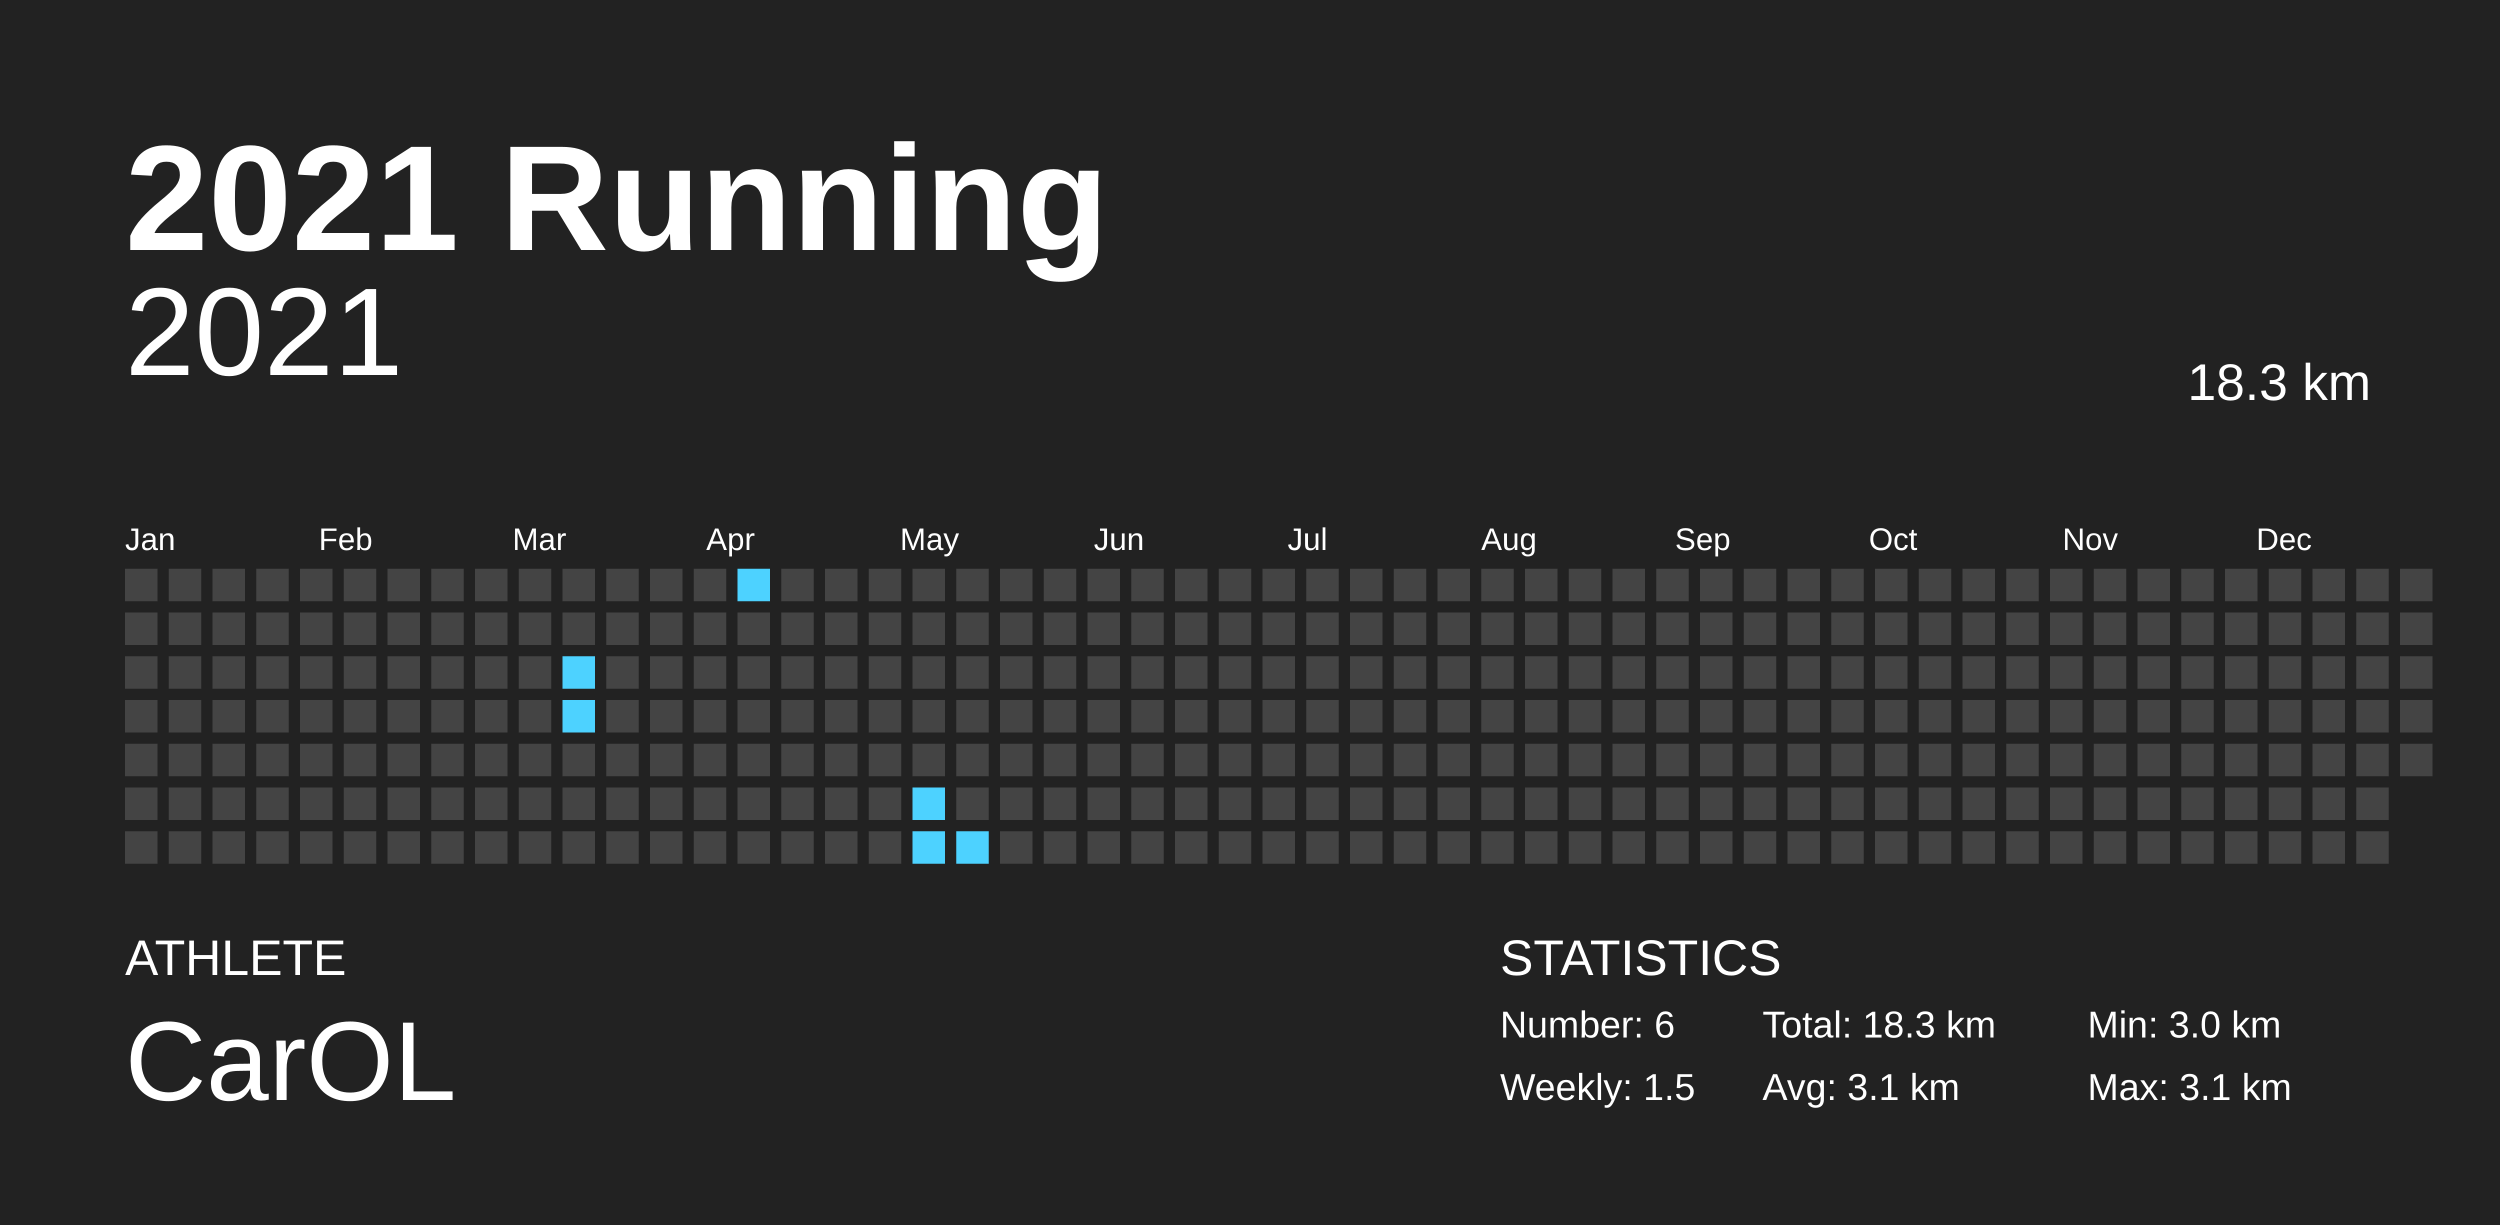
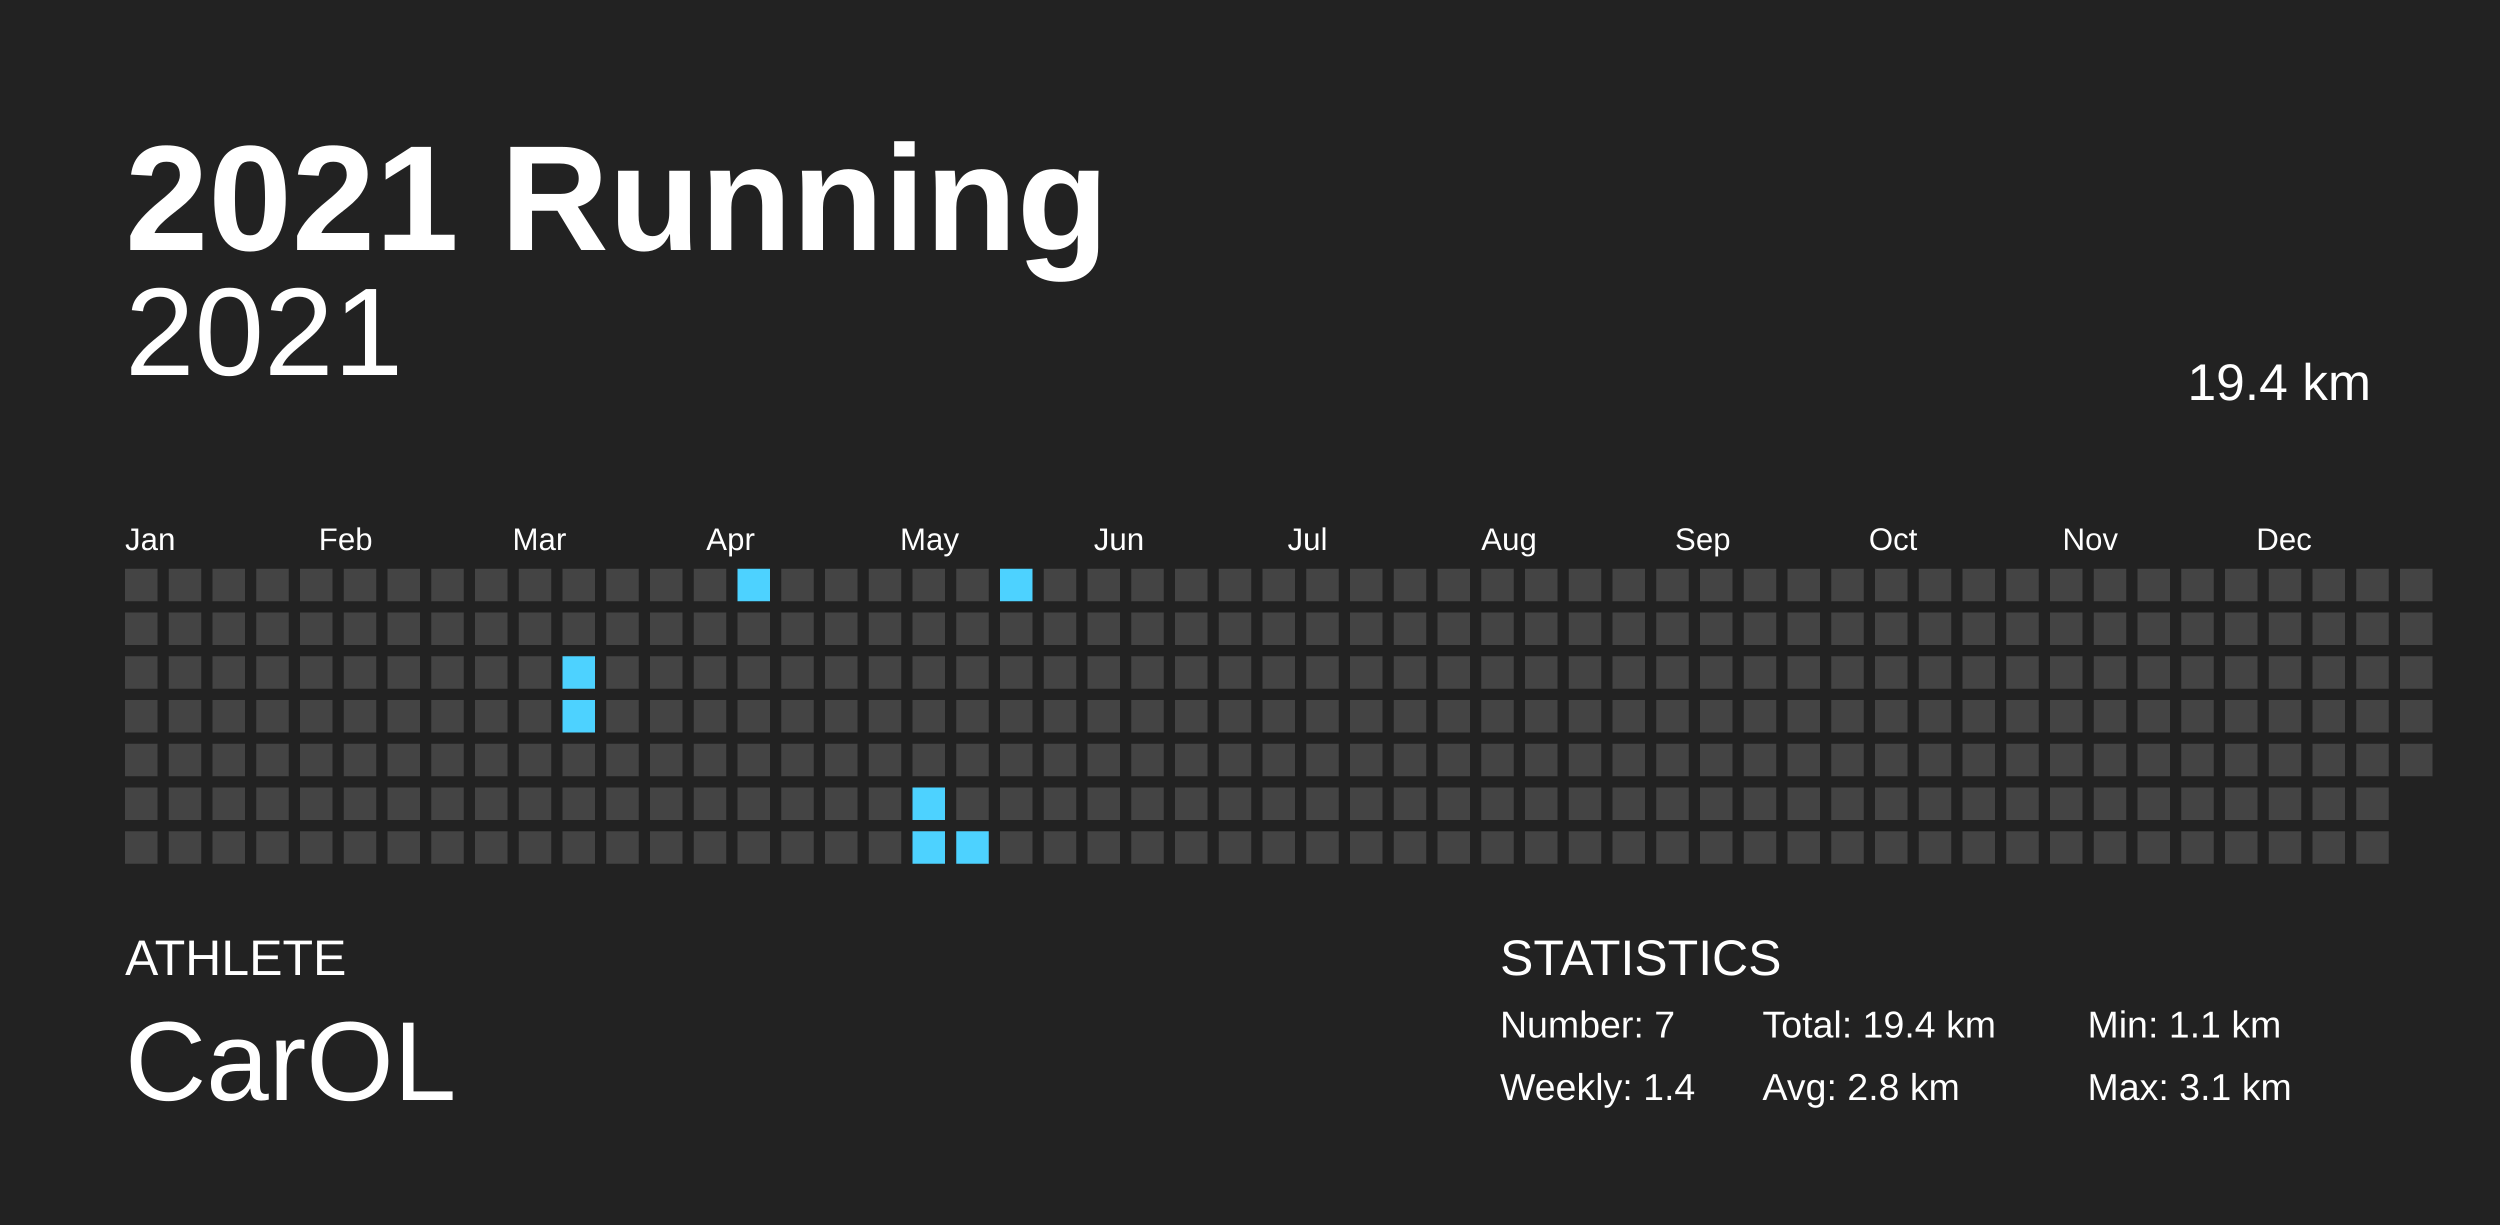
<svg xmlns="http://www.w3.org/2000/svg" baseProfile="full" height="98mm" version="1.1" viewBox="0,0,200,98" width="200mm">
  <defs />
  <rect fill="#222222" height="98" width="200" x="0" y="0" />
  <text fill="#FFFFFF" style="font-size:12px; font-family:Arial; font-weight:bold;" x="10" y="20">2021 Running</text>
  <text fill="#FFFFFF" style="font-size:4px; font-family:Arial" x="10" y="78">ATHLETE</text>
  <text fill="#FFFFFF" style="font-size:9px; font-family:Arial" x="10" y="88">CarOL</text>
  <text fill="#FFFFFF" style="font-size:4px; font-family:Arial" x="120" y="78">STATISTICS</text>
-   <text fill="#FFFFFF" style="font-size:3px; font-family:Arial" x="120" y="83">Number: 6</text>
-   <text fill="#FFFFFF" style="font-size:3px; font-family:Arial" x="120" y="88">Weekly: 1.5</text>
-   <text fill="#FFFFFF" style="font-size:3px; font-family:Arial" x="141" y="83">Total: 18.3 km</text>
-   <text fill="#FFFFFF" style="font-size:3px; font-family:Arial" x="141" y="88">Avg: 3.1 km</text>
-   <text fill="#FFFFFF" style="font-size:3px; font-family:Arial" x="167" y="83">Min: 3.0 km</text>
+   <text fill="#FFFFFF" style="font-size:3px; font-family:Arial" x="120" y="83">Number: 7</text>
+   <text fill="#FFFFFF" style="font-size:3px; font-family:Arial" x="120" y="88">Weekly: 1.4</text>
+   <text fill="#FFFFFF" style="font-size:3px; font-family:Arial" x="141" y="83">Total: 19.4 km</text>
+   <text fill="#FFFFFF" style="font-size:3px; font-family:Arial" x="141" y="88">Avg: 2.8 km</text>
+   <text fill="#FFFFFF" style="font-size:3px; font-family:Arial" x="167" y="83">Min: 1.1 km</text>
  <text fill="#FFFFFF" style="font-size:3px; font-family:Arial" x="167" y="88">Max: 3.1 km</text>
  <text alignment-baseline="hanging" fill="#FFFFFF" style="font-size:10.0px; font-family:Arial;" x="10" y="30">2021</text>
-   <text alignment-baseline="hanging" fill="#FFFFFF" style="font-size:4.125px; font-family:Arial;" x="175" y="32">18.3 km</text>
+   <text alignment-baseline="hanging" fill="#FFFFFF" style="font-size:4.125px; font-family:Arial;" x="175" y="32">19.4 km</text>
  <text fill="#FFFFFF" style="font-size:2.5px; font-family:Arial" x="10.0" y="44">Jan</text>
  <text fill="#FFFFFF" style="font-size:2.5px; font-family:Arial" x="25.5" y="44">Feb</text>
  <text fill="#FFFFFF" style="font-size:2.5px; font-family:Arial" x="41.0" y="44">Mar</text>
  <text fill="#FFFFFF" style="font-size:2.5px; font-family:Arial" x="56.5" y="44">Apr</text>
  <text fill="#FFFFFF" style="font-size:2.5px; font-family:Arial" x="72.0" y="44">May</text>
  <text fill="#FFFFFF" style="font-size:2.5px; font-family:Arial" x="87.5" y="44">Jun</text>
  <text fill="#FFFFFF" style="font-size:2.5px; font-family:Arial" x="103.0" y="44">Jul</text>
  <text fill="#FFFFFF" style="font-size:2.5px; font-family:Arial" x="118.5" y="44">Aug</text>
  <text fill="#FFFFFF" style="font-size:2.5px; font-family:Arial" x="134.0" y="44">Sep</text>
  <text fill="#FFFFFF" style="font-size:2.5px; font-family:Arial" x="149.5" y="44">Oct</text>
  <text fill="#FFFFFF" style="font-size:2.5px; font-family:Arial" x="165.0" y="44">Nov</text>
  <text fill="#FFFFFF" style="font-size:2.5px; font-family:Arial" x="180.5" y="44">Dec</text>
  <rect fill="#444444" height="2.6" width="2.6" x="10.0" y="45.5" />
  <rect fill="#444444" height="2.6" width="2.6" x="10.0" y="49.0" />
  <rect fill="#444444" height="2.6" width="2.6" x="10.0" y="52.5" />
  <rect fill="#444444" height="2.6" width="2.6" x="10.0" y="56.0" />
  <rect fill="#444444" height="2.6" width="2.6" x="10.0" y="59.5" />
  <rect fill="#444444" height="2.6" width="2.6" x="10.0" y="63.0" />
  <rect fill="#444444" height="2.6" width="2.6" x="10.0" y="66.5" />
  <rect fill="#444444" height="2.6" width="2.6" x="13.5" y="45.5" />
  <rect fill="#444444" height="2.6" width="2.6" x="13.5" y="49.0" />
  <rect fill="#444444" height="2.6" width="2.6" x="13.5" y="52.5" />
  <rect fill="#444444" height="2.6" width="2.6" x="13.5" y="56.0" />
  <rect fill="#444444" height="2.6" width="2.6" x="13.5" y="59.5" />
  <rect fill="#444444" height="2.6" width="2.6" x="13.5" y="63.0" />
  <rect fill="#444444" height="2.6" width="2.6" x="13.5" y="66.5" />
  <rect fill="#444444" height="2.6" width="2.6" x="17.0" y="45.5" />
  <rect fill="#444444" height="2.6" width="2.6" x="17.0" y="49.0" />
  <rect fill="#444444" height="2.6" width="2.6" x="17.0" y="52.5" />
  <rect fill="#444444" height="2.6" width="2.6" x="17.0" y="56.0" />
  <rect fill="#444444" height="2.6" width="2.6" x="17.0" y="59.5" />
  <rect fill="#444444" height="2.6" width="2.6" x="17.0" y="63.0" />
  <rect fill="#444444" height="2.6" width="2.6" x="17.0" y="66.5" />
  <rect fill="#444444" height="2.6" width="2.6" x="20.5" y="45.5" />
  <rect fill="#444444" height="2.6" width="2.6" x="20.5" y="49.0" />
  <rect fill="#444444" height="2.6" width="2.6" x="20.5" y="52.5" />
  <rect fill="#444444" height="2.6" width="2.6" x="20.5" y="56.0" />
  <rect fill="#444444" height="2.6" width="2.6" x="20.5" y="59.5" />
  <rect fill="#444444" height="2.6" width="2.6" x="20.5" y="63.0" />
  <rect fill="#444444" height="2.6" width="2.6" x="20.5" y="66.5" />
  <rect fill="#444444" height="2.6" width="2.6" x="24.0" y="45.5" />
  <rect fill="#444444" height="2.6" width="2.6" x="24.0" y="49.0" />
  <rect fill="#444444" height="2.6" width="2.6" x="24.0" y="52.5" />
  <rect fill="#444444" height="2.6" width="2.6" x="24.0" y="56.0" />
  <rect fill="#444444" height="2.6" width="2.6" x="24.0" y="59.5" />
  <rect fill="#444444" height="2.6" width="2.6" x="24.0" y="63.0" />
  <rect fill="#444444" height="2.6" width="2.6" x="24.0" y="66.5" />
  <rect fill="#444444" height="2.6" width="2.6" x="27.5" y="45.5" />
  <rect fill="#444444" height="2.6" width="2.6" x="27.5" y="49.0" />
  <rect fill="#444444" height="2.6" width="2.6" x="27.5" y="52.5" />
  <rect fill="#444444" height="2.6" width="2.6" x="27.5" y="56.0" />
  <rect fill="#444444" height="2.6" width="2.6" x="27.5" y="59.5" />
  <rect fill="#444444" height="2.6" width="2.6" x="27.5" y="63.0" />
  <rect fill="#444444" height="2.6" width="2.6" x="27.5" y="66.5" />
  <rect fill="#444444" height="2.6" width="2.6" x="31.0" y="45.5" />
  <rect fill="#444444" height="2.6" width="2.6" x="31.0" y="49.0" />
  <rect fill="#444444" height="2.6" width="2.6" x="31.0" y="52.5" />
  <rect fill="#444444" height="2.6" width="2.6" x="31.0" y="56.0" />
  <rect fill="#444444" height="2.6" width="2.6" x="31.0" y="59.5" />
  <rect fill="#444444" height="2.6" width="2.6" x="31.0" y="63.0" />
  <rect fill="#444444" height="2.6" width="2.6" x="31.0" y="66.5" />
  <rect fill="#444444" height="2.6" width="2.6" x="34.5" y="45.5" />
  <rect fill="#444444" height="2.6" width="2.6" x="34.5" y="49.0" />
  <rect fill="#444444" height="2.6" width="2.6" x="34.5" y="52.5" />
  <rect fill="#444444" height="2.6" width="2.6" x="34.5" y="56.0" />
  <rect fill="#444444" height="2.6" width="2.6" x="34.5" y="59.5" />
  <rect fill="#444444" height="2.6" width="2.6" x="34.5" y="63.0" />
  <rect fill="#444444" height="2.6" width="2.6" x="34.5" y="66.5" />
  <rect fill="#444444" height="2.6" width="2.6" x="38.0" y="45.5" />
  <rect fill="#444444" height="2.6" width="2.6" x="38.0" y="49.0" />
  <rect fill="#444444" height="2.6" width="2.6" x="38.0" y="52.5" />
  <rect fill="#444444" height="2.6" width="2.6" x="38.0" y="56.0" />
  <rect fill="#444444" height="2.6" width="2.6" x="38.0" y="59.5" />
  <rect fill="#444444" height="2.6" width="2.6" x="38.0" y="63.0" />
  <rect fill="#444444" height="2.6" width="2.6" x="38.0" y="66.5" />
  <rect fill="#444444" height="2.6" width="2.6" x="41.5" y="45.5" />
  <rect fill="#444444" height="2.6" width="2.6" x="41.5" y="49.0" />
  <rect fill="#444444" height="2.6" width="2.6" x="41.5" y="52.5" />
  <rect fill="#444444" height="2.6" width="2.6" x="41.5" y="56.0" />
  <rect fill="#444444" height="2.6" width="2.6" x="41.5" y="59.5" />
  <rect fill="#444444" height="2.6" width="2.6" x="41.5" y="63.0" />
  <rect fill="#444444" height="2.6" width="2.6" x="41.5" y="66.5" />
  <rect fill="#444444" height="2.6" width="2.6" x="45.0" y="45.5" />
  <rect fill="#444444" height="2.6" width="2.6" x="45.0" y="49.0" />
  <rect fill="#4dd2ff" height="2.6" width="2.6" x="45.0" y="52.5" />
  <rect fill="#4dd2ff" height="2.6" width="2.6" x="45.0" y="56.0" />
  <rect fill="#444444" height="2.6" width="2.6" x="45.0" y="59.5" />
  <rect fill="#444444" height="2.6" width="2.6" x="45.0" y="63.0" />
  <rect fill="#444444" height="2.6" width="2.6" x="45.0" y="66.5" />
  <rect fill="#444444" height="2.6" width="2.6" x="48.5" y="45.5" />
  <rect fill="#444444" height="2.6" width="2.6" x="48.5" y="49.0" />
  <rect fill="#444444" height="2.6" width="2.6" x="48.5" y="52.5" />
  <rect fill="#444444" height="2.6" width="2.6" x="48.5" y="56.0" />
  <rect fill="#444444" height="2.6" width="2.6" x="48.5" y="59.5" />
  <rect fill="#444444" height="2.6" width="2.6" x="48.5" y="63.0" />
  <rect fill="#444444" height="2.6" width="2.6" x="48.5" y="66.5" />
  <rect fill="#444444" height="2.6" width="2.6" x="52.0" y="45.5" />
  <rect fill="#444444" height="2.6" width="2.6" x="52.0" y="49.0" />
  <rect fill="#444444" height="2.6" width="2.6" x="52.0" y="52.5" />
  <rect fill="#444444" height="2.6" width="2.6" x="52.0" y="56.0" />
  <rect fill="#444444" height="2.6" width="2.6" x="52.0" y="59.5" />
  <rect fill="#444444" height="2.6" width="2.6" x="52.0" y="63.0" />
  <rect fill="#444444" height="2.6" width="2.6" x="52.0" y="66.5" />
  <rect fill="#444444" height="2.6" width="2.6" x="55.5" y="45.5" />
  <rect fill="#444444" height="2.6" width="2.6" x="55.5" y="49.0" />
  <rect fill="#444444" height="2.6" width="2.6" x="55.5" y="52.5" />
  <rect fill="#444444" height="2.6" width="2.6" x="55.5" y="56.0" />
  <rect fill="#444444" height="2.6" width="2.6" x="55.5" y="59.5" />
  <rect fill="#444444" height="2.6" width="2.6" x="55.5" y="63.0" />
  <rect fill="#444444" height="2.6" width="2.6" x="55.5" y="66.5" />
  <rect fill="#4dd2ff" height="2.6" width="2.6" x="59.0" y="45.5" />
  <rect fill="#444444" height="2.6" width="2.6" x="59.0" y="49.0" />
  <rect fill="#444444" height="2.6" width="2.6" x="59.0" y="52.5" />
  <rect fill="#444444" height="2.6" width="2.6" x="59.0" y="56.0" />
  <rect fill="#444444" height="2.6" width="2.6" x="59.0" y="59.5" />
  <rect fill="#444444" height="2.6" width="2.6" x="59.0" y="63.0" />
  <rect fill="#444444" height="2.6" width="2.6" x="59.0" y="66.5" />
  <rect fill="#444444" height="2.6" width="2.6" x="62.5" y="45.5" />
  <rect fill="#444444" height="2.6" width="2.6" x="62.5" y="49.0" />
  <rect fill="#444444" height="2.6" width="2.6" x="62.5" y="52.5" />
  <rect fill="#444444" height="2.6" width="2.6" x="62.5" y="56.0" />
  <rect fill="#444444" height="2.6" width="2.6" x="62.5" y="59.5" />
  <rect fill="#444444" height="2.6" width="2.6" x="62.5" y="63.0" />
  <rect fill="#444444" height="2.6" width="2.6" x="62.5" y="66.5" />
  <rect fill="#444444" height="2.6" width="2.6" x="66.0" y="45.5" />
  <rect fill="#444444" height="2.6" width="2.6" x="66.0" y="49.0" />
  <rect fill="#444444" height="2.6" width="2.6" x="66.0" y="52.5" />
  <rect fill="#444444" height="2.6" width="2.6" x="66.0" y="56.0" />
  <rect fill="#444444" height="2.6" width="2.6" x="66.0" y="59.5" />
  <rect fill="#444444" height="2.6" width="2.6" x="66.0" y="63.0" />
  <rect fill="#444444" height="2.6" width="2.6" x="66.0" y="66.5" />
  <rect fill="#444444" height="2.6" width="2.6" x="69.5" y="45.5" />
  <rect fill="#444444" height="2.6" width="2.6" x="69.5" y="49.0" />
  <rect fill="#444444" height="2.6" width="2.6" x="69.5" y="52.5" />
  <rect fill="#444444" height="2.6" width="2.6" x="69.5" y="56.0" />
  <rect fill="#444444" height="2.6" width="2.6" x="69.5" y="59.5" />
  <rect fill="#444444" height="2.6" width="2.6" x="69.5" y="63.0" />
  <rect fill="#444444" height="2.6" width="2.6" x="69.5" y="66.5" />
  <rect fill="#444444" height="2.6" width="2.6" x="73.0" y="45.5" />
  <rect fill="#444444" height="2.6" width="2.6" x="73.0" y="49.0" />
  <rect fill="#444444" height="2.6" width="2.6" x="73.0" y="52.5" />
  <rect fill="#444444" height="2.6" width="2.6" x="73.0" y="56.0" />
  <rect fill="#444444" height="2.6" width="2.6" x="73.0" y="59.5" />
  <rect fill="#4dd2ff" height="2.6" width="2.6" x="73.0" y="63.0" />
  <rect fill="#4dd2ff" height="2.6" width="2.6" x="73.0" y="66.5" />
  <rect fill="#444444" height="2.6" width="2.6" x="76.5" y="45.5" />
  <rect fill="#444444" height="2.6" width="2.6" x="76.5" y="49.0" />
  <rect fill="#444444" height="2.6" width="2.6" x="76.5" y="52.5" />
  <rect fill="#444444" height="2.6" width="2.6" x="76.5" y="56.0" />
  <rect fill="#444444" height="2.6" width="2.6" x="76.5" y="59.5" />
  <rect fill="#444444" height="2.6" width="2.6" x="76.5" y="63.0" />
  <rect fill="#4dd2ff" height="2.6" width="2.6" x="76.5" y="66.5" />
-   <rect fill="#444444" height="2.6" width="2.6" x="80.0" y="45.5" />
+   <rect fill="#4dd2ff" height="2.6" width="2.6" x="80.0" y="45.5" />
  <rect fill="#444444" height="2.6" width="2.6" x="80.0" y="49.0" />
  <rect fill="#444444" height="2.6" width="2.6" x="80.0" y="52.5" />
  <rect fill="#444444" height="2.6" width="2.6" x="80.0" y="56.0" />
  <rect fill="#444444" height="2.6" width="2.6" x="80.0" y="59.5" />
  <rect fill="#444444" height="2.6" width="2.6" x="80.0" y="63.0" />
  <rect fill="#444444" height="2.6" width="2.6" x="80.0" y="66.5" />
  <rect fill="#444444" height="2.6" width="2.6" x="83.5" y="45.5" />
  <rect fill="#444444" height="2.6" width="2.6" x="83.5" y="49.0" />
  <rect fill="#444444" height="2.6" width="2.6" x="83.5" y="52.5" />
  <rect fill="#444444" height="2.6" width="2.6" x="83.5" y="56.0" />
  <rect fill="#444444" height="2.6" width="2.6" x="83.5" y="59.5" />
  <rect fill="#444444" height="2.6" width="2.6" x="83.5" y="63.0" />
  <rect fill="#444444" height="2.6" width="2.6" x="83.5" y="66.5" />
  <rect fill="#444444" height="2.6" width="2.6" x="87.0" y="45.5" />
  <rect fill="#444444" height="2.6" width="2.6" x="87.0" y="49.0" />
  <rect fill="#444444" height="2.6" width="2.6" x="87.0" y="52.5" />
  <rect fill="#444444" height="2.6" width="2.6" x="87.0" y="56.0" />
  <rect fill="#444444" height="2.6" width="2.6" x="87.0" y="59.5" />
  <rect fill="#444444" height="2.6" width="2.6" x="87.0" y="63.0" />
  <rect fill="#444444" height="2.6" width="2.6" x="87.0" y="66.5" />
  <rect fill="#444444" height="2.6" width="2.6" x="90.5" y="45.5" />
  <rect fill="#444444" height="2.6" width="2.6" x="90.5" y="49.0" />
  <rect fill="#444444" height="2.6" width="2.6" x="90.5" y="52.5" />
  <rect fill="#444444" height="2.6" width="2.6" x="90.5" y="56.0" />
  <rect fill="#444444" height="2.6" width="2.6" x="90.5" y="59.5" />
  <rect fill="#444444" height="2.6" width="2.6" x="90.5" y="63.0" />
  <rect fill="#444444" height="2.6" width="2.6" x="90.5" y="66.5" />
  <rect fill="#444444" height="2.6" width="2.6" x="94.0" y="45.5" />
  <rect fill="#444444" height="2.6" width="2.6" x="94.0" y="49.0" />
  <rect fill="#444444" height="2.6" width="2.6" x="94.0" y="52.5" />
  <rect fill="#444444" height="2.6" width="2.6" x="94.0" y="56.0" />
  <rect fill="#444444" height="2.6" width="2.6" x="94.0" y="59.5" />
  <rect fill="#444444" height="2.6" width="2.6" x="94.0" y="63.0" />
  <rect fill="#444444" height="2.6" width="2.6" x="94.0" y="66.5" />
  <rect fill="#444444" height="2.6" width="2.6" x="97.5" y="45.5" />
  <rect fill="#444444" height="2.6" width="2.6" x="97.5" y="49.0" />
  <rect fill="#444444" height="2.6" width="2.6" x="97.5" y="52.5" />
  <rect fill="#444444" height="2.6" width="2.6" x="97.5" y="56.0" />
  <rect fill="#444444" height="2.6" width="2.6" x="97.5" y="59.5" />
  <rect fill="#444444" height="2.6" width="2.6" x="97.5" y="63.0" />
  <rect fill="#444444" height="2.6" width="2.6" x="97.5" y="66.5" />
  <rect fill="#444444" height="2.6" width="2.6" x="101.0" y="45.5" />
  <rect fill="#444444" height="2.6" width="2.6" x="101.0" y="49.0" />
  <rect fill="#444444" height="2.6" width="2.6" x="101.0" y="52.5" />
  <rect fill="#444444" height="2.6" width="2.6" x="101.0" y="56.0" />
  <rect fill="#444444" height="2.6" width="2.6" x="101.0" y="59.5" />
  <rect fill="#444444" height="2.6" width="2.6" x="101.0" y="63.0" />
  <rect fill="#444444" height="2.6" width="2.6" x="101.0" y="66.5" />
  <rect fill="#444444" height="2.6" width="2.6" x="104.5" y="45.5" />
  <rect fill="#444444" height="2.6" width="2.6" x="104.5" y="49.0" />
  <rect fill="#444444" height="2.6" width="2.6" x="104.5" y="52.5" />
  <rect fill="#444444" height="2.6" width="2.6" x="104.5" y="56.0" />
  <rect fill="#444444" height="2.6" width="2.6" x="104.5" y="59.5" />
  <rect fill="#444444" height="2.6" width="2.6" x="104.5" y="63.0" />
  <rect fill="#444444" height="2.6" width="2.6" x="104.5" y="66.5" />
  <rect fill="#444444" height="2.6" width="2.6" x="108.0" y="45.5" />
  <rect fill="#444444" height="2.6" width="2.6" x="108.0" y="49.0" />
  <rect fill="#444444" height="2.6" width="2.6" x="108.0" y="52.5" />
  <rect fill="#444444" height="2.6" width="2.6" x="108.0" y="56.0" />
  <rect fill="#444444" height="2.6" width="2.6" x="108.0" y="59.5" />
  <rect fill="#444444" height="2.6" width="2.6" x="108.0" y="63.0" />
  <rect fill="#444444" height="2.6" width="2.6" x="108.0" y="66.5" />
  <rect fill="#444444" height="2.6" width="2.6" x="111.5" y="45.5" />
  <rect fill="#444444" height="2.6" width="2.6" x="111.5" y="49.0" />
  <rect fill="#444444" height="2.6" width="2.6" x="111.5" y="52.5" />
  <rect fill="#444444" height="2.6" width="2.6" x="111.5" y="56.0" />
  <rect fill="#444444" height="2.6" width="2.6" x="111.5" y="59.5" />
  <rect fill="#444444" height="2.6" width="2.6" x="111.5" y="63.0" />
  <rect fill="#444444" height="2.6" width="2.6" x="111.5" y="66.5" />
  <rect fill="#444444" height="2.6" width="2.6" x="115.0" y="45.5" />
  <rect fill="#444444" height="2.6" width="2.6" x="115.0" y="49.0" />
  <rect fill="#444444" height="2.6" width="2.6" x="115.0" y="52.5" />
  <rect fill="#444444" height="2.6" width="2.6" x="115.0" y="56.0" />
  <rect fill="#444444" height="2.6" width="2.6" x="115.0" y="59.5" />
  <rect fill="#444444" height="2.6" width="2.6" x="115.0" y="63.0" />
  <rect fill="#444444" height="2.6" width="2.6" x="115.0" y="66.5" />
  <rect fill="#444444" height="2.6" width="2.6" x="118.5" y="45.5" />
  <rect fill="#444444" height="2.6" width="2.6" x="118.5" y="49.0" />
  <rect fill="#444444" height="2.6" width="2.6" x="118.5" y="52.5" />
  <rect fill="#444444" height="2.6" width="2.6" x="118.5" y="56.0" />
  <rect fill="#444444" height="2.6" width="2.6" x="118.5" y="59.5" />
  <rect fill="#444444" height="2.6" width="2.6" x="118.5" y="63.0" />
  <rect fill="#444444" height="2.6" width="2.6" x="118.5" y="66.5" />
  <rect fill="#444444" height="2.6" width="2.6" x="122.0" y="45.5" />
  <rect fill="#444444" height="2.6" width="2.6" x="122.0" y="49.0" />
  <rect fill="#444444" height="2.6" width="2.6" x="122.0" y="52.5" />
  <rect fill="#444444" height="2.6" width="2.6" x="122.0" y="56.0" />
  <rect fill="#444444" height="2.6" width="2.6" x="122.0" y="59.5" />
  <rect fill="#444444" height="2.6" width="2.6" x="122.0" y="63.0" />
  <rect fill="#444444" height="2.6" width="2.6" x="122.0" y="66.5" />
  <rect fill="#444444" height="2.6" width="2.6" x="125.5" y="45.5" />
  <rect fill="#444444" height="2.6" width="2.6" x="125.5" y="49.0" />
  <rect fill="#444444" height="2.6" width="2.6" x="125.5" y="52.5" />
  <rect fill="#444444" height="2.6" width="2.6" x="125.5" y="56.0" />
  <rect fill="#444444" height="2.6" width="2.6" x="125.5" y="59.5" />
  <rect fill="#444444" height="2.6" width="2.6" x="125.5" y="63.0" />
  <rect fill="#444444" height="2.6" width="2.6" x="125.5" y="66.5" />
  <rect fill="#444444" height="2.6" width="2.6" x="129.0" y="45.5" />
  <rect fill="#444444" height="2.6" width="2.6" x="129.0" y="49.0" />
  <rect fill="#444444" height="2.6" width="2.6" x="129.0" y="52.5" />
  <rect fill="#444444" height="2.6" width="2.6" x="129.0" y="56.0" />
  <rect fill="#444444" height="2.6" width="2.6" x="129.0" y="59.5" />
  <rect fill="#444444" height="2.6" width="2.6" x="129.0" y="63.0" />
  <rect fill="#444444" height="2.6" width="2.6" x="129.0" y="66.5" />
  <rect fill="#444444" height="2.6" width="2.6" x="132.5" y="45.5" />
  <rect fill="#444444" height="2.6" width="2.6" x="132.5" y="49.0" />
  <rect fill="#444444" height="2.6" width="2.6" x="132.5" y="52.5" />
  <rect fill="#444444" height="2.6" width="2.6" x="132.5" y="56.0" />
  <rect fill="#444444" height="2.6" width="2.6" x="132.5" y="59.5" />
  <rect fill="#444444" height="2.6" width="2.6" x="132.5" y="63.0" />
  <rect fill="#444444" height="2.6" width="2.6" x="132.5" y="66.5" />
  <rect fill="#444444" height="2.6" width="2.6" x="136.0" y="45.5" />
  <rect fill="#444444" height="2.6" width="2.6" x="136.0" y="49.0" />
  <rect fill="#444444" height="2.6" width="2.6" x="136.0" y="52.5" />
  <rect fill="#444444" height="2.6" width="2.6" x="136.0" y="56.0" />
  <rect fill="#444444" height="2.6" width="2.6" x="136.0" y="59.5" />
  <rect fill="#444444" height="2.6" width="2.6" x="136.0" y="63.0" />
  <rect fill="#444444" height="2.6" width="2.6" x="136.0" y="66.5" />
  <rect fill="#444444" height="2.6" width="2.6" x="139.5" y="45.5" />
  <rect fill="#444444" height="2.6" width="2.6" x="139.5" y="49.0" />
  <rect fill="#444444" height="2.6" width="2.6" x="139.5" y="52.5" />
  <rect fill="#444444" height="2.6" width="2.6" x="139.5" y="56.0" />
  <rect fill="#444444" height="2.6" width="2.6" x="139.5" y="59.5" />
  <rect fill="#444444" height="2.6" width="2.6" x="139.5" y="63.0" />
  <rect fill="#444444" height="2.6" width="2.6" x="139.5" y="66.5" />
  <rect fill="#444444" height="2.6" width="2.6" x="143.0" y="45.5" />
  <rect fill="#444444" height="2.6" width="2.6" x="143.0" y="49.0" />
  <rect fill="#444444" height="2.6" width="2.6" x="143.0" y="52.5" />
  <rect fill="#444444" height="2.6" width="2.6" x="143.0" y="56.0" />
  <rect fill="#444444" height="2.6" width="2.6" x="143.0" y="59.5" />
  <rect fill="#444444" height="2.6" width="2.6" x="143.0" y="63.0" />
  <rect fill="#444444" height="2.6" width="2.6" x="143.0" y="66.5" />
  <rect fill="#444444" height="2.6" width="2.6" x="146.5" y="45.5" />
  <rect fill="#444444" height="2.6" width="2.6" x="146.5" y="49.0" />
  <rect fill="#444444" height="2.6" width="2.6" x="146.5" y="52.5" />
  <rect fill="#444444" height="2.6" width="2.6" x="146.5" y="56.0" />
  <rect fill="#444444" height="2.6" width="2.6" x="146.5" y="59.5" />
  <rect fill="#444444" height="2.6" width="2.6" x="146.5" y="63.0" />
  <rect fill="#444444" height="2.6" width="2.6" x="146.5" y="66.5" />
  <rect fill="#444444" height="2.6" width="2.6" x="150.0" y="45.5" />
  <rect fill="#444444" height="2.6" width="2.6" x="150.0" y="49.0" />
  <rect fill="#444444" height="2.6" width="2.6" x="150.0" y="52.5" />
  <rect fill="#444444" height="2.6" width="2.6" x="150.0" y="56.0" />
  <rect fill="#444444" height="2.6" width="2.6" x="150.0" y="59.5" />
  <rect fill="#444444" height="2.6" width="2.6" x="150.0" y="63.0" />
  <rect fill="#444444" height="2.6" width="2.6" x="150.0" y="66.5" />
  <rect fill="#444444" height="2.6" width="2.6" x="153.5" y="45.5" />
  <rect fill="#444444" height="2.6" width="2.6" x="153.5" y="49.0" />
  <rect fill="#444444" height="2.6" width="2.6" x="153.5" y="52.5" />
  <rect fill="#444444" height="2.6" width="2.6" x="153.5" y="56.0" />
  <rect fill="#444444" height="2.6" width="2.6" x="153.5" y="59.5" />
  <rect fill="#444444" height="2.6" width="2.6" x="153.5" y="63.0" />
  <rect fill="#444444" height="2.6" width="2.6" x="153.5" y="66.5" />
  <rect fill="#444444" height="2.6" width="2.6" x="157.0" y="45.5" />
  <rect fill="#444444" height="2.6" width="2.6" x="157.0" y="49.0" />
  <rect fill="#444444" height="2.6" width="2.6" x="157.0" y="52.5" />
  <rect fill="#444444" height="2.6" width="2.6" x="157.0" y="56.0" />
  <rect fill="#444444" height="2.6" width="2.6" x="157.0" y="59.5" />
  <rect fill="#444444" height="2.6" width="2.6" x="157.0" y="63.0" />
  <rect fill="#444444" height="2.6" width="2.6" x="157.0" y="66.5" />
  <rect fill="#444444" height="2.6" width="2.6" x="160.5" y="45.5" />
  <rect fill="#444444" height="2.6" width="2.6" x="160.5" y="49.0" />
  <rect fill="#444444" height="2.6" width="2.6" x="160.5" y="52.5" />
  <rect fill="#444444" height="2.6" width="2.6" x="160.5" y="56.0" />
  <rect fill="#444444" height="2.6" width="2.6" x="160.5" y="59.5" />
  <rect fill="#444444" height="2.6" width="2.6" x="160.5" y="63.0" />
  <rect fill="#444444" height="2.6" width="2.6" x="160.5" y="66.5" />
  <rect fill="#444444" height="2.6" width="2.6" x="164.0" y="45.5" />
  <rect fill="#444444" height="2.6" width="2.6" x="164.0" y="49.0" />
  <rect fill="#444444" height="2.6" width="2.6" x="164.0" y="52.5" />
  <rect fill="#444444" height="2.6" width="2.6" x="164.0" y="56.0" />
  <rect fill="#444444" height="2.6" width="2.6" x="164.0" y="59.5" />
  <rect fill="#444444" height="2.6" width="2.6" x="164.0" y="63.0" />
  <rect fill="#444444" height="2.6" width="2.6" x="164.0" y="66.5" />
  <rect fill="#444444" height="2.6" width="2.6" x="167.5" y="45.5" />
  <rect fill="#444444" height="2.6" width="2.6" x="167.5" y="49.0" />
  <rect fill="#444444" height="2.6" width="2.6" x="167.5" y="52.5" />
  <rect fill="#444444" height="2.6" width="2.6" x="167.5" y="56.0" />
  <rect fill="#444444" height="2.6" width="2.6" x="167.5" y="59.5" />
  <rect fill="#444444" height="2.6" width="2.6" x="167.5" y="63.0" />
  <rect fill="#444444" height="2.6" width="2.6" x="167.5" y="66.5" />
  <rect fill="#444444" height="2.6" width="2.6" x="171.0" y="45.5" />
  <rect fill="#444444" height="2.6" width="2.6" x="171.0" y="49.0" />
  <rect fill="#444444" height="2.6" width="2.6" x="171.0" y="52.5" />
  <rect fill="#444444" height="2.6" width="2.6" x="171.0" y="56.0" />
  <rect fill="#444444" height="2.6" width="2.6" x="171.0" y="59.5" />
  <rect fill="#444444" height="2.6" width="2.6" x="171.0" y="63.0" />
  <rect fill="#444444" height="2.6" width="2.6" x="171.0" y="66.5" />
  <rect fill="#444444" height="2.6" width="2.6" x="174.5" y="45.5" />
  <rect fill="#444444" height="2.6" width="2.6" x="174.5" y="49.0" />
  <rect fill="#444444" height="2.6" width="2.6" x="174.5" y="52.5" />
  <rect fill="#444444" height="2.6" width="2.6" x="174.5" y="56.0" />
  <rect fill="#444444" height="2.6" width="2.6" x="174.5" y="59.5" />
  <rect fill="#444444" height="2.6" width="2.6" x="174.5" y="63.0" />
  <rect fill="#444444" height="2.6" width="2.6" x="174.5" y="66.5" />
  <rect fill="#444444" height="2.6" width="2.6" x="178.0" y="45.5" />
  <rect fill="#444444" height="2.6" width="2.6" x="178.0" y="49.0" />
  <rect fill="#444444" height="2.6" width="2.6" x="178.0" y="52.5" />
  <rect fill="#444444" height="2.6" width="2.6" x="178.0" y="56.0" />
  <rect fill="#444444" height="2.6" width="2.6" x="178.0" y="59.5" />
  <rect fill="#444444" height="2.6" width="2.6" x="178.0" y="63.0" />
  <rect fill="#444444" height="2.6" width="2.6" x="178.0" y="66.5" />
  <rect fill="#444444" height="2.6" width="2.6" x="181.5" y="45.5" />
  <rect fill="#444444" height="2.6" width="2.6" x="181.5" y="49.0" />
  <rect fill="#444444" height="2.6" width="2.6" x="181.5" y="52.5" />
  <rect fill="#444444" height="2.6" width="2.6" x="181.5" y="56.0" />
  <rect fill="#444444" height="2.6" width="2.6" x="181.5" y="59.5" />
  <rect fill="#444444" height="2.6" width="2.6" x="181.5" y="63.0" />
  <rect fill="#444444" height="2.6" width="2.6" x="181.5" y="66.5" />
  <rect fill="#444444" height="2.6" width="2.6" x="185.0" y="45.5" />
  <rect fill="#444444" height="2.6" width="2.6" x="185.0" y="49.0" />
  <rect fill="#444444" height="2.6" width="2.6" x="185.0" y="52.5" />
  <rect fill="#444444" height="2.6" width="2.6" x="185.0" y="56.0" />
  <rect fill="#444444" height="2.6" width="2.6" x="185.0" y="59.5" />
  <rect fill="#444444" height="2.6" width="2.6" x="185.0" y="63.0" />
  <rect fill="#444444" height="2.6" width="2.6" x="185.0" y="66.5" />
  <rect fill="#444444" height="2.6" width="2.6" x="188.5" y="45.5" />
  <rect fill="#444444" height="2.6" width="2.6" x="188.5" y="49.0" />
  <rect fill="#444444" height="2.6" width="2.6" x="188.5" y="52.5" />
  <rect fill="#444444" height="2.6" width="2.6" x="188.5" y="56.0" />
  <rect fill="#444444" height="2.6" width="2.6" x="188.5" y="59.5" />
  <rect fill="#444444" height="2.6" width="2.6" x="188.5" y="63.0" />
  <rect fill="#444444" height="2.6" width="2.6" x="188.5" y="66.5" />
  <rect fill="#444444" height="2.6" width="2.6" x="192.0" y="45.5" />
  <rect fill="#444444" height="2.6" width="2.6" x="192.0" y="49.0" />
  <rect fill="#444444" height="2.6" width="2.6" x="192.0" y="52.5" />
  <rect fill="#444444" height="2.6" width="2.6" x="192.0" y="56.0" />
  <rect fill="#444444" height="2.6" width="2.6" x="192.0" y="59.5" />
</svg>
